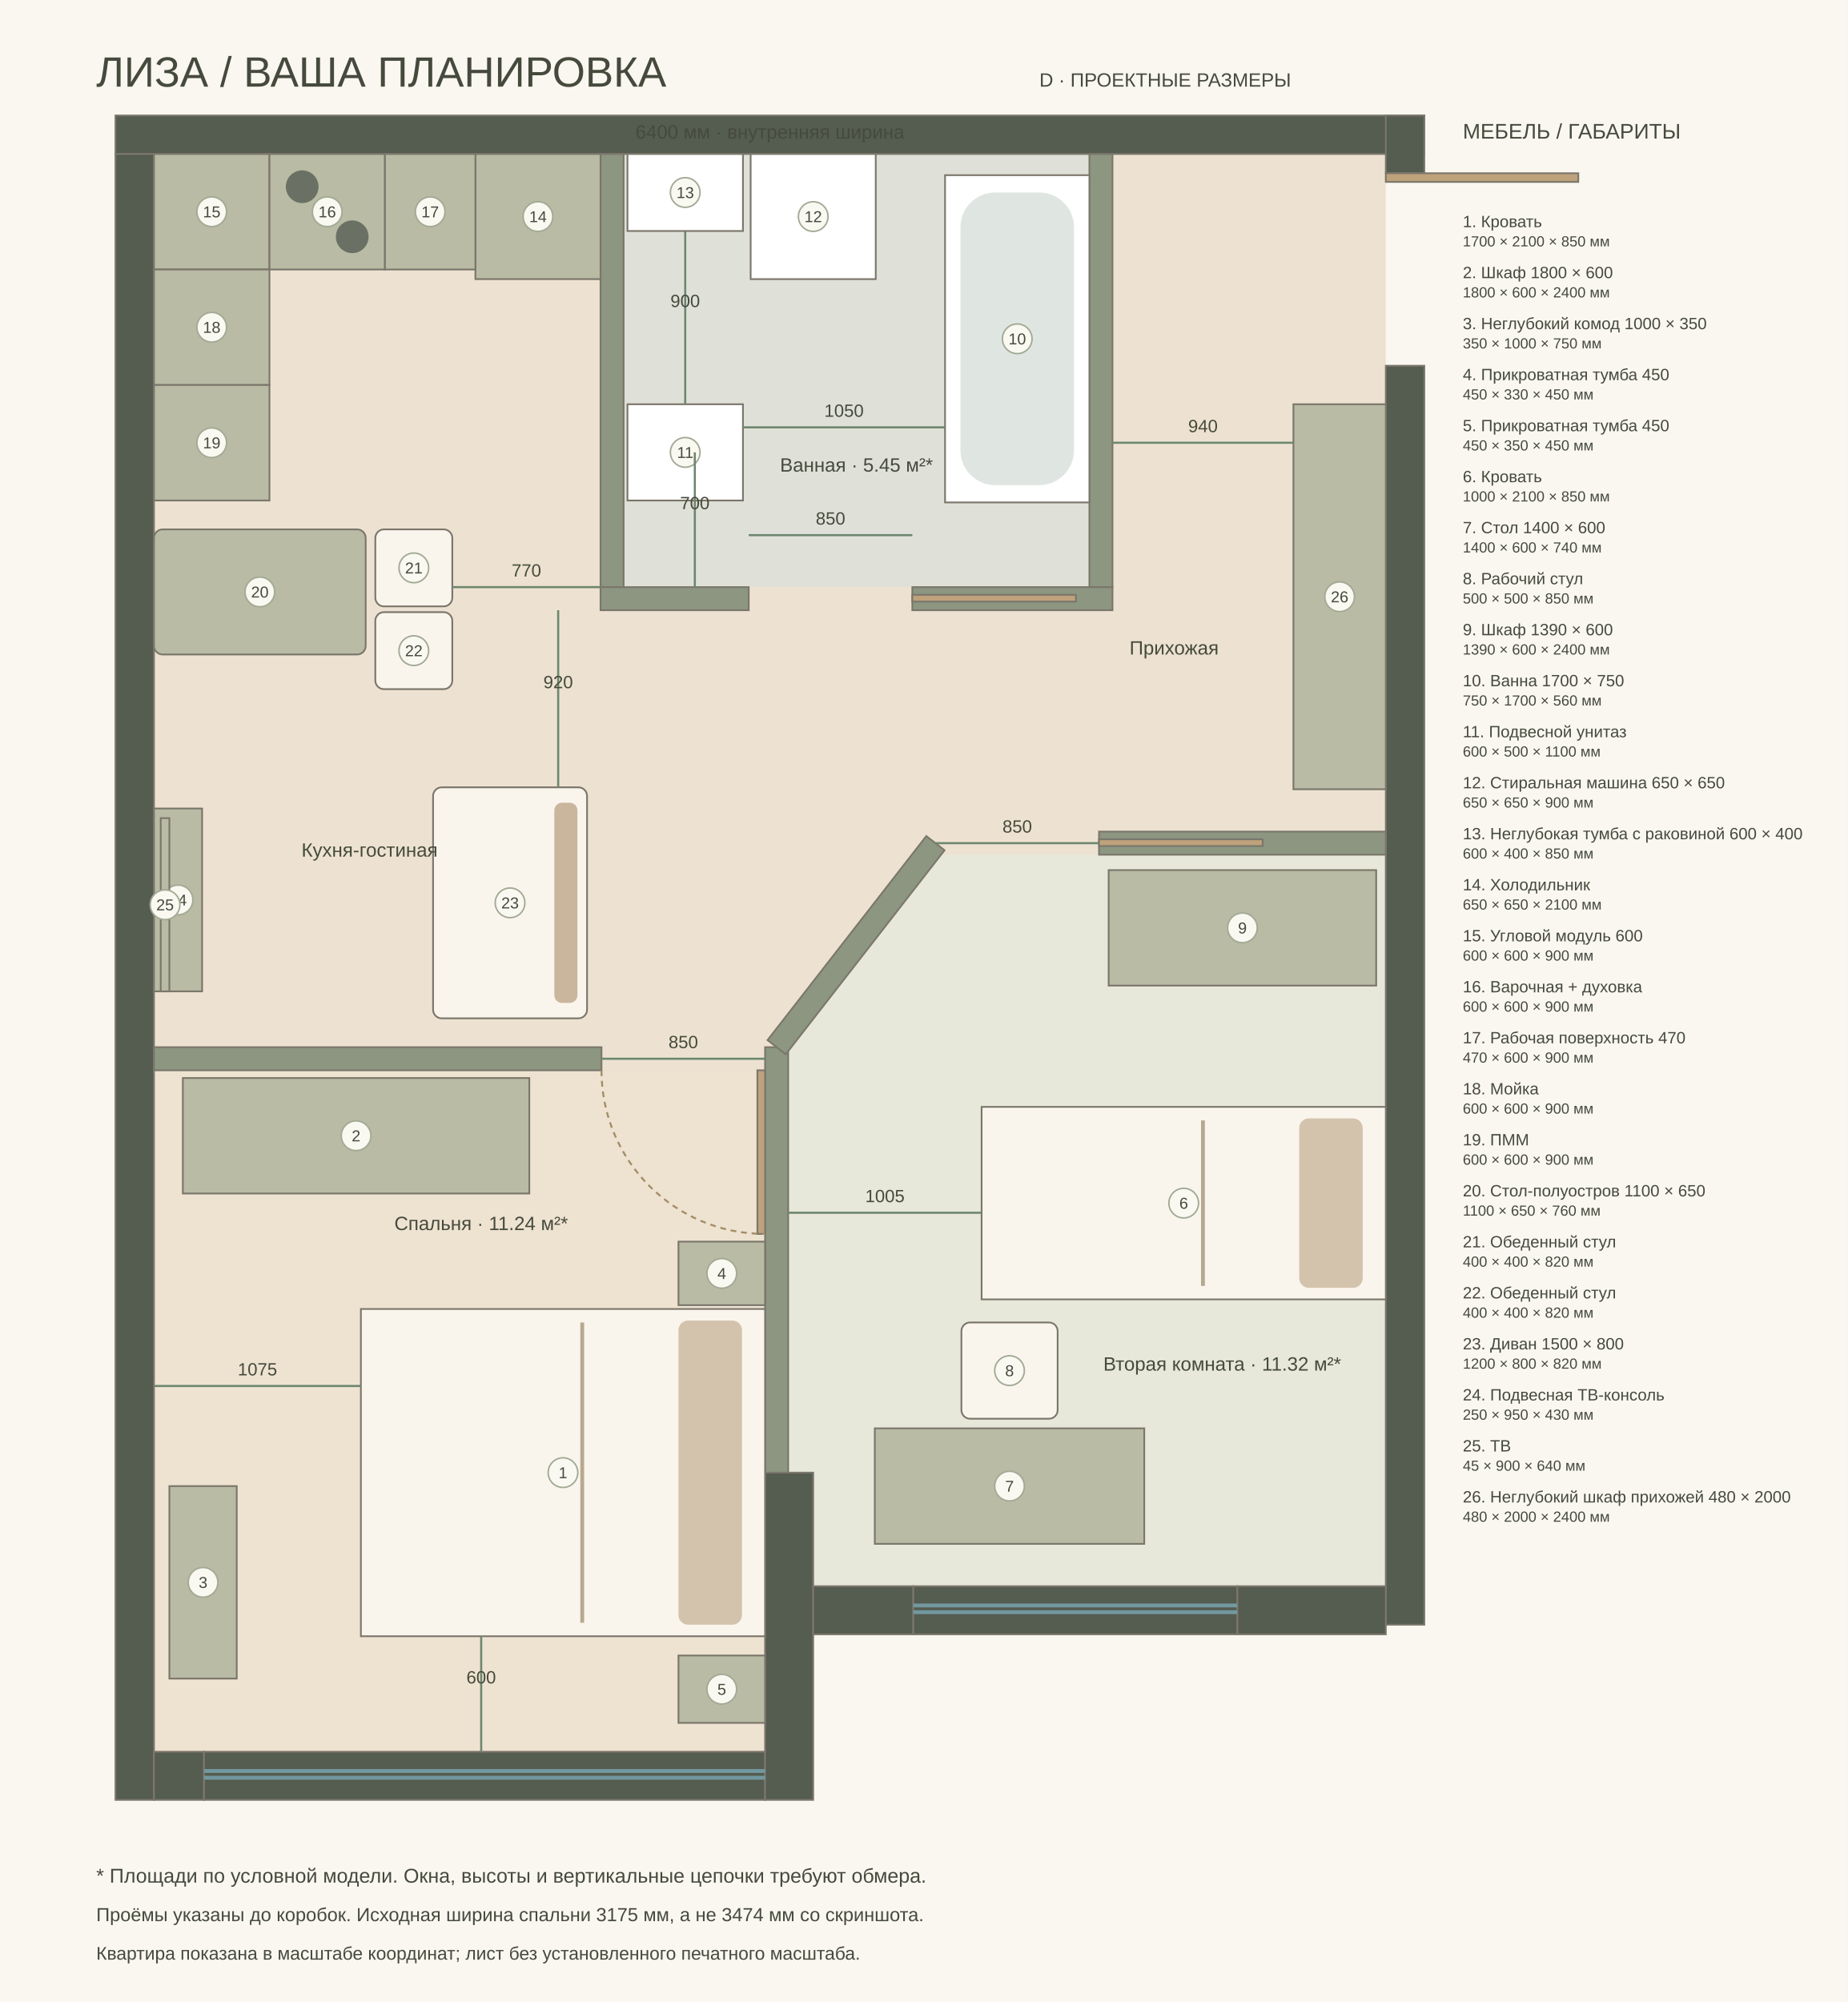
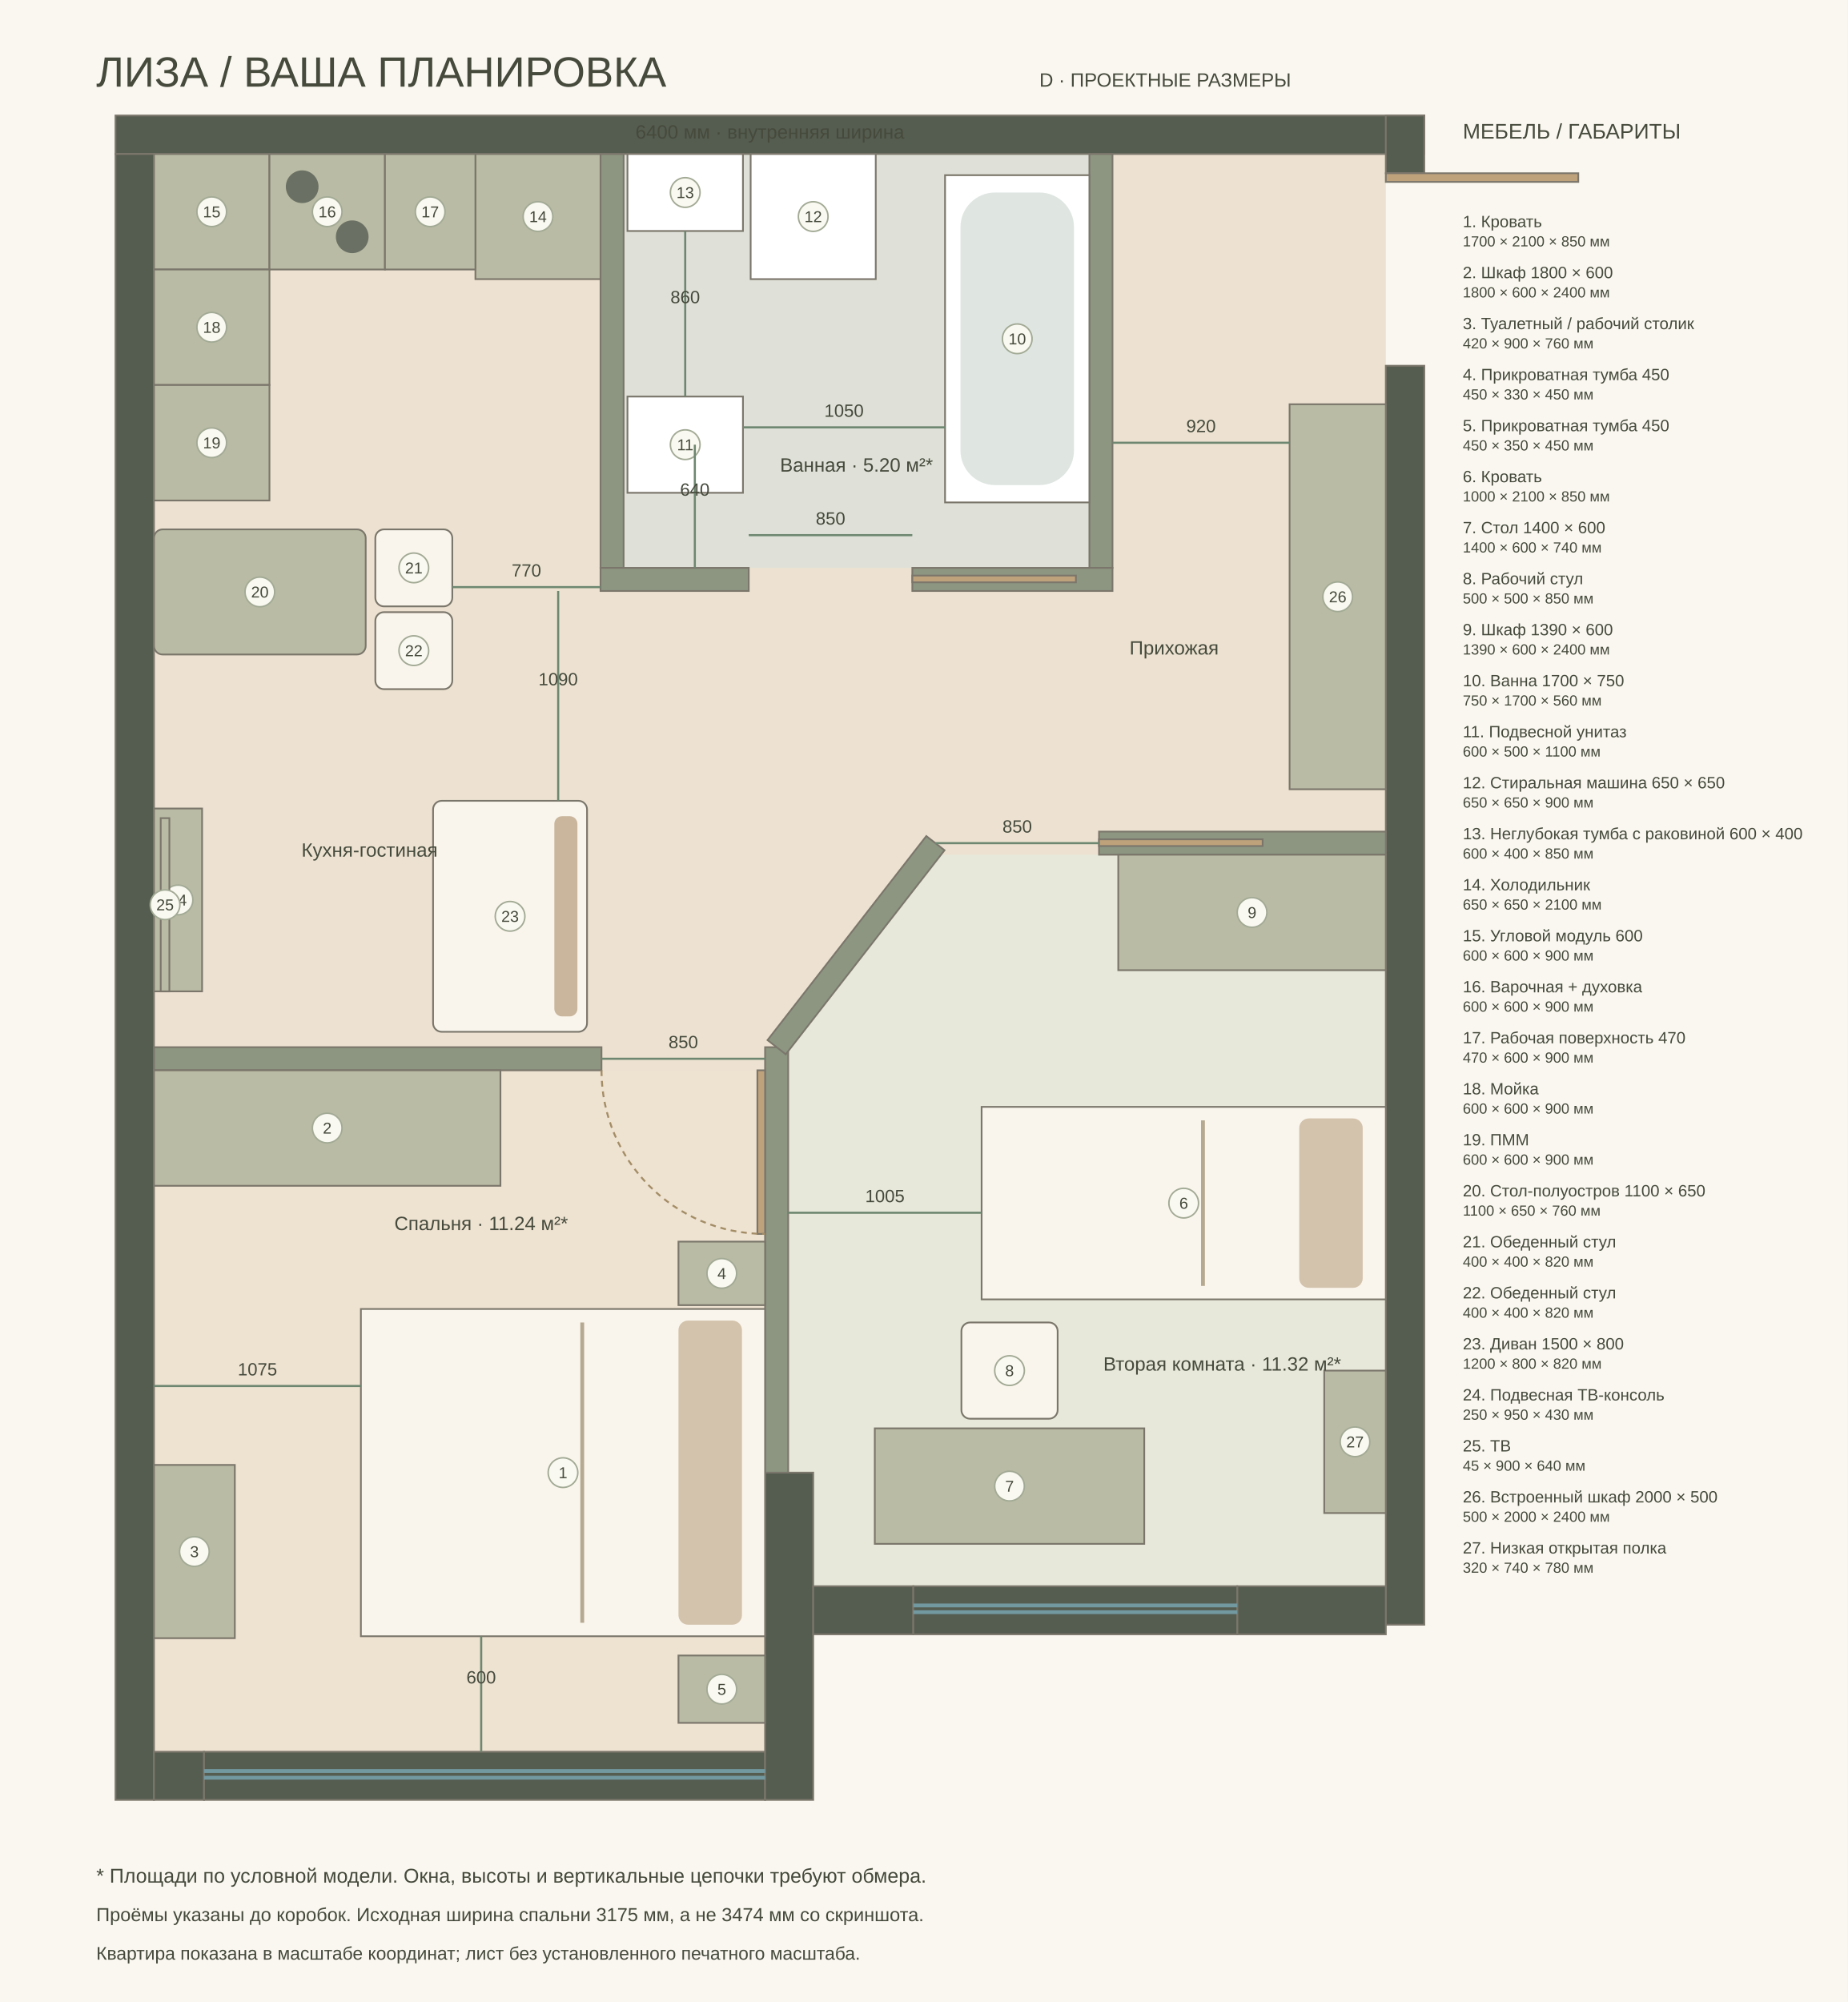
<svg xmlns="http://www.w3.org/2000/svg" width="1440" height="1560" viewBox="-800 -800 9600 10400">
  <style>text{font-family:Arial,sans-serif;fill:#454a3c}</style>
  <rect x="-800" y="-800" width="9600" height="10400" fill="#faf7f0" />
  <text x="-300" y="-350" font-size="220">ЛИЗА / ВАША ПЛАНИРОВКА</text>
  <text x="4600" y="-350" font-size="100">D · ПРОЕКТНЫЕ РАЗМЕРЫ</text>
  <path d="M0 0L6400 0L6400 7440L3425 7440L3425 6850L3175 6850L3175 8300L0 8300Z" fill="#ede2d1" />
  <polygon points="0,4760 3175,4760 3175,8300 0,8300" fill="#eee2d1" />
  <polygon points="3295,4660 4090,3640 6400,3640 6400,7440 3425,7440 3425,6850 3295,6850" fill="#e7e8d9" />
-   <polygon points="2440,0 4860,0 4860,2250 2440,2250" fill="#dfe1d8" />
+   <polygon points="2440,0 4860,0 4860,2150 2440,2150" fill="#dfe1d8" />
  <rect x="-200" y="-200" width="6800" height="200" fill="#555c50" stroke="#7b766b" stroke-width="9" />
  <rect x="-200" y="0" width="200" height="8550" fill="#555c50" stroke="#7b766b" stroke-width="9" />
  <rect x="6400" y="-200" width="200" height="300" fill="#555c50" stroke="#7b766b" stroke-width="9" />
  <rect x="6400" y="1100" width="200" height="6540" fill="#555c50" stroke="#7b766b" stroke-width="9" />
  <rect x="0" y="8300" width="260" height="250" fill="#555c50" stroke="#7b766b" stroke-width="9" />
  <rect x="260" y="8300" width="2915" height="250" fill="#555c50" stroke="#7b766b" stroke-width="9" />
  <rect x="3175" y="6850" width="250" height="1700" fill="#555c50" stroke="#7b766b" stroke-width="9" />
  <rect x="3425" y="7440" width="520" height="250" fill="#555c50" stroke="#7b766b" stroke-width="9" />
  <rect x="5628" y="7440" width="772" height="250" fill="#555c50" stroke="#7b766b" stroke-width="9" />
  <rect x="3945" y="7440" width="1683" height="250" fill="#555c50" stroke="#7b766b" stroke-width="9" />
-   <rect x="2320" y="0" width="120" height="2250" fill="#8c9681" stroke="#7b766b" stroke-width="9" />
-   <rect x="4860" y="0" width="120" height="2250" fill="#8c9681" stroke="#7b766b" stroke-width="9" />
-   <rect x="2320" y="2250" width="770" height="120" fill="#8c9681" stroke="#7b766b" stroke-width="9" />
-   <rect x="3940" y="2250" width="1040" height="120" fill="#8c9681" stroke="#7b766b" stroke-width="9" />
+   <rect x="2320" y="0" width="120" height="2150" fill="#8c9681" stroke="#7b766b" stroke-width="9" />
+   <rect x="4860" y="0" width="120" height="2150" fill="#8c9681" stroke="#7b766b" stroke-width="9" />
+   <rect x="2320" y="2150" width="770" height="120" fill="#8c9681" stroke="#7b766b" stroke-width="9" />
+   <rect x="3940" y="2150" width="1040" height="120" fill="#8c9681" stroke="#7b766b" stroke-width="9" />
  <rect x="0" y="4640" width="2325" height="120" fill="#8c9681" stroke="#7b766b" stroke-width="9" />
  <rect x="3175" y="4640" width="120" height="2210" fill="#8c9681" stroke="#7b766b" stroke-width="9" />
  <rect x="4910" y="3520" width="1490" height="120" fill="#8c9681" stroke="#7b766b" stroke-width="9" />
  <rect x="2975.893" y="4050" width="1343.214" height="120" fill="#8c9681" stroke="#7b766b" stroke-width="9" transform="rotate(-52.10631 3647.5 4110)" />
  <path d="M260 8400h2915m-2915 35h2915" fill="none" stroke="#7298a0" stroke-width="20" />
  <path d="M3945 7540h1683m-1683 35h1683" fill="none" stroke="#7298a0" stroke-width="20" />
  <rect x="1275" y="5800" width="1700" height="2100" fill="#faf5ec" stroke="#7b766b" stroke-width="9" transform="rotate(90 2125 6850)" />
  <g transform="rotate(90 2125 6850)">
    <rect x="1335" y="5920" width="1580" height="330" rx="50" fill="#d3c3ad" />
    <path d="M1345 6750h1560" stroke="#b6a991" stroke-width="20" />
  </g>
  <circle cx="2125" cy="6850" r="77" fill="#faf9f1" stroke="#a2aa95" stroke-width="8" />
  <text x="2125" y="6879" font-size="82" text-anchor="middle">1</text>
-   <rect x="150" y="4800" width="1800" height="600" fill="#b9bba4" stroke="#7b766b" stroke-width="9" />
-   <circle cx="1050" cy="5100" r="77" fill="#faf9f1" stroke="#a2aa95" stroke-width="8" />
-   <text x="1050" y="5129" font-size="82" text-anchor="middle">2</text>
-   <rect x="80" y="6920" width="350" height="1000" fill="#b9bba4" stroke="#7b766b" stroke-width="9" />
-   <circle cx="255" cy="7420" r="77" fill="#faf9f1" stroke="#a2aa95" stroke-width="8" />
-   <text x="255" y="7449" font-size="82" text-anchor="middle">3</text>
+   <rect x="0" y="4760" width="1800" height="600" fill="#b9bba4" stroke="#7b766b" stroke-width="9" />
+   <circle cx="900" cy="5060" r="77" fill="#faf9f1" stroke="#a2aa95" stroke-width="8" />
+   <text x="900" y="5089" font-size="82" text-anchor="middle">2</text>
+   <rect x="0" y="6810" width="420" height="900" fill="#b9bba4" stroke="#7b766b" stroke-width="9" />
+   <circle cx="210" cy="7260" r="77" fill="#faf9f1" stroke="#a2aa95" stroke-width="8" />
+   <text x="210" y="7289" font-size="82" text-anchor="middle">3</text>
  <rect x="2725" y="5650" width="450" height="330" fill="#b9bba4" stroke="#7b766b" stroke-width="9" />
  <circle cx="2950" cy="5815" r="77" fill="#faf9f1" stroke="#a2aa95" stroke-width="8" />
  <text x="2950" y="5844" font-size="82" text-anchor="middle">4</text>
  <rect x="2725" y="7800" width="450" height="350" fill="#b9bba4" stroke="#7b766b" stroke-width="9" />
  <circle cx="2950" cy="7975" r="77" fill="#faf9f1" stroke="#a2aa95" stroke-width="8" />
  <text x="2950" y="8004" font-size="82" text-anchor="middle">5</text>
  <rect x="4850" y="4400" width="1000" height="2100" fill="#faf5ec" stroke="#7b766b" stroke-width="9" transform="rotate(90 5350 5450)" />
  <g transform="rotate(90 5350 5450)">
    <rect x="4910" y="4520" width="880" height="330" rx="50" fill="#d3c3ad" />
    <path d="M4920 5350h860" stroke="#b6a991" stroke-width="20" />
  </g>
  <circle cx="5350" cy="5450" r="77" fill="#faf9f1" stroke="#a2aa95" stroke-width="8" />
  <text x="5350" y="5479" font-size="82" text-anchor="middle">6</text>
  <rect x="3745" y="6620" width="1400" height="600" fill="#b9bba4" stroke="#7b766b" stroke-width="9" />
  <circle cx="4445" cy="6920" r="77" fill="#faf9f1" stroke="#a2aa95" stroke-width="8" />
  <text x="4445" y="6949" font-size="82" text-anchor="middle">7</text>
  <rect x="4195" y="6070" width="500" height="500" fill="#faf5ec" stroke="#7b766b" stroke-width="9" rx="45" />
  <circle cx="4445" cy="6320" r="77" fill="#faf9f1" stroke="#a2aa95" stroke-width="8" />
  <text x="4445" y="6349" font-size="82" text-anchor="middle">8</text>
-   <rect x="4960" y="3720" width="1390" height="600" fill="#b9bba4" stroke="#7b766b" stroke-width="9" />
-   <circle cx="5655" cy="4020" r="77" fill="#faf9f1" stroke="#a2aa95" stroke-width="8" />
-   <text x="5655" y="4049" font-size="82" text-anchor="middle">9</text>
+   <rect x="5010" y="3640" width="1390" height="600" fill="#b9bba4" stroke="#7b766b" stroke-width="9" />
+   <circle cx="5705" cy="3940" r="77" fill="#faf9f1" stroke="#a2aa95" stroke-width="8" />
+   <text x="5705" y="3969" font-size="82" text-anchor="middle">9</text>
  <rect x="4110" y="110" width="750" height="1700" fill="#fff" stroke="#7b766b" stroke-width="9" />
  <rect x="4190" y="200" width="590" height="1520" rx="180" fill="#dfe6e2" />
  <circle cx="4485" cy="960" r="77" fill="#faf9f1" stroke="#a2aa95" stroke-width="8" />
  <text x="4485" y="989" font-size="82" text-anchor="middle">10</text>
-   <rect x="2460" y="1300" width="600" height="500" fill="#fff" stroke="#7b766b" stroke-width="9" />
-   <circle cx="2760" cy="1550" r="77" fill="#faf9f1" stroke="#a2aa95" stroke-width="8" />
-   <text x="2760" y="1579" font-size="82" text-anchor="middle">11</text>
+   <rect x="2460" y="1260" width="600" height="500" fill="#fff" stroke="#7b766b" stroke-width="9" />
+   <circle cx="2760" cy="1510" r="77" fill="#faf9f1" stroke="#a2aa95" stroke-width="8" />
+   <text x="2760" y="1539" font-size="82" text-anchor="middle">11</text>
  <rect x="3100" y="0" width="650" height="650" fill="#fff" stroke="#7b766b" stroke-width="9" />
  <circle cx="3425" cy="325" r="77" fill="#faf9f1" stroke="#a2aa95" stroke-width="8" />
  <text x="3425" y="354" font-size="82" text-anchor="middle">12</text>
  <rect x="2460" y="0" width="600" height="400" fill="#fff" stroke="#7b766b" stroke-width="9" />
  <circle cx="2760" cy="200" r="77" fill="#faf9f1" stroke="#a2aa95" stroke-width="8" />
  <text x="2760" y="229" font-size="82" text-anchor="middle">13</text>
  <rect x="1670" y="0" width="650" height="650" fill="#b9bba4" stroke="#7b766b" stroke-width="9" />
  <circle cx="1995" cy="325" r="77" fill="#faf9f1" stroke="#a2aa95" stroke-width="8" />
  <text x="1995" y="354" font-size="82" text-anchor="middle">14</text>
  <rect x="0" y="0" width="600" height="600" fill="#b9bba4" stroke="#7b766b" stroke-width="9" />
  <circle cx="300" cy="300" r="77" fill="#faf9f1" stroke="#a2aa95" stroke-width="8" />
  <text x="300" y="329" font-size="82" text-anchor="middle">15</text>
  <rect x="600" y="0" width="600" height="600" fill="#b9bba4" stroke="#7b766b" stroke-width="9" />
  <circle cx="770" cy="170" r="85" fill="#6a7164" />
  <circle cx="1030" cy="430" r="85" fill="#6a7164" />
  <circle cx="900" cy="300" r="77" fill="#faf9f1" stroke="#a2aa95" stroke-width="8" />
  <text x="900" y="329" font-size="82" text-anchor="middle">16</text>
  <rect x="1200" y="0" width="470" height="600" fill="#b9bba4" stroke="#7b766b" stroke-width="9" />
  <circle cx="1435" cy="300" r="77" fill="#faf9f1" stroke="#a2aa95" stroke-width="8" />
  <text x="1435" y="329" font-size="82" text-anchor="middle">17</text>
  <rect x="0" y="600" width="600" height="600" fill="#b9bba4" stroke="#7b766b" stroke-width="9" />
  <circle cx="300" cy="900" r="77" fill="#faf9f1" stroke="#a2aa95" stroke-width="8" />
  <text x="300" y="929" font-size="82" text-anchor="middle">18</text>
  <rect x="0" y="1200" width="600" height="600" fill="#b9bba4" stroke="#7b766b" stroke-width="9" />
  <circle cx="300" cy="1500" r="77" fill="#faf9f1" stroke="#a2aa95" stroke-width="8" />
  <text x="300" y="1529" font-size="82" text-anchor="middle">19</text>
  <rect x="0" y="1950" width="1100" height="650" fill="#b9bba4" stroke="#7b766b" stroke-width="9" rx="45" />
  <circle cx="550" cy="2275" r="77" fill="#faf9f1" stroke="#a2aa95" stroke-width="8" />
  <text x="550" y="2304" font-size="82" text-anchor="middle">20</text>
  <rect x="1150" y="1950" width="400" height="400" fill="#faf5ec" stroke="#7b766b" stroke-width="9" rx="45" />
  <circle cx="1350" cy="2150" r="77" fill="#faf9f1" stroke="#a2aa95" stroke-width="8" />
  <text x="1350" y="2179" font-size="82" text-anchor="middle">21</text>
  <rect x="1150" y="2380" width="400" height="400" fill="#faf5ec" stroke="#7b766b" stroke-width="9" rx="45" />
  <circle cx="1350" cy="2580" r="77" fill="#faf9f1" stroke="#a2aa95" stroke-width="8" />
  <text x="1350" y="2609" font-size="82" text-anchor="middle">22</text>
-   <rect x="1250" y="3490" width="1200" height="800" fill="#faf5ec" stroke="#7b766b" stroke-width="9" transform="rotate(270 1850 3890)" rx="45" />
-   <g transform="rotate(270 1850 3890)">
-     <rect x="1330" y="4120" width="1040" height="120" rx="40" fill="#c9b69d" />
-   </g>
-   <circle cx="1850" cy="3890" r="77" fill="#faf9f1" stroke="#a2aa95" stroke-width="8" />
-   <text x="1850" y="3919" font-size="82" text-anchor="middle">23</text>
+   <rect x="1250" y="3560" width="1200" height="800" fill="#faf5ec" stroke="#7b766b" stroke-width="9" transform="rotate(270 1850 3960)" rx="45" />
+   <g transform="rotate(270 1850 3960)">
+     <rect x="1330" y="4190" width="1040" height="120" rx="40" fill="#c9b69d" />
+   </g>
+   <circle cx="1850" cy="3960" r="77" fill="#faf9f1" stroke="#a2aa95" stroke-width="8" />
+   <text x="1850" y="3989" font-size="82" text-anchor="middle">23</text>
  <rect x="0" y="3400" width="250" height="950" fill="#b9bba4" stroke="#7b766b" stroke-width="9" />
  <circle cx="125" cy="3875" r="77" fill="#faf9f1" stroke="#a2aa95" stroke-width="8" />
  <text x="125" y="3904" font-size="82" text-anchor="middle">24</text>
  <rect x="35" y="3450" width="45" height="900" fill="#b9bba4" stroke="#7b766b" stroke-width="9" />
  <circle cx="57.5" cy="3900" r="77" fill="#faf9f1" stroke="#a2aa95" stroke-width="8" />
  <text x="57.5" y="3929" font-size="82" text-anchor="middle">25</text>
-   <rect x="5920" y="1300" width="480" height="2000" fill="#b9bba4" stroke="#7b766b" stroke-width="9" />
-   <circle cx="6160" cy="2300" r="77" fill="#faf9f1" stroke="#a2aa95" stroke-width="8" />
-   <text x="6160" y="2329" font-size="82" text-anchor="middle">26</text>
+   <rect x="5900" y="1300" width="500" height="2000" fill="#b9bba4" stroke="#7b766b" stroke-width="9" />
+   <circle cx="6150" cy="2300" r="77" fill="#faf9f1" stroke="#a2aa95" stroke-width="8" />
+   <text x="6150" y="2329" font-size="82" text-anchor="middle">26</text>
+   <rect x="6080" y="6320" width="320" height="740" fill="#b9bba4" stroke="#7b766b" stroke-width="9" />
+   <circle cx="6240" cy="6690" r="77" fill="#faf9f1" stroke="#a2aa95" stroke-width="8" />
+   <text x="6240" y="6719" font-size="82" text-anchor="middle">27</text>
  <rect x="6400" y="100" width="1000" height="45" fill="#bea27b" stroke="#7b766b" stroke-width="9" />
  <rect x="3135" y="4760" width="40" height="850" fill="#bea27b" stroke="#7b766b" stroke-width="9" />
  <path d="M2325 4760A850 850 0 0 0 3175 5610" stroke="#a38d66" stroke-dasharray="30 25" stroke-width="10" fill="none" />
  <rect x="4910" y="3560" width="850" height="35" fill="#bea27b" stroke="#7b766b" stroke-width="9" />
-   <rect x="3940" y="2290" width="850" height="35" fill="#bea27b" stroke="#7b766b" stroke-width="9" />
+   <rect x="3940" y="2190" width="850" height="35" fill="#bea27b" stroke="#7b766b" stroke-width="9" />
  <g>
    <text x="1700" y="5590" font-size="100" text-anchor="middle" fill="#343d31">Спальня · 11.24 м²*</text>
  </g>
  <g>
    <text x="5550" y="6320" font-size="100" text-anchor="middle" fill="#343d31">Вторая комната · 11.32 м²*</text>
  </g>
  <g>
-     <text x="3650" y="1650" font-size="100" text-anchor="middle" fill="#343d31">Ванная · 5.45 м²*</text>
+     <text x="3650" y="1650" font-size="100" text-anchor="middle" fill="#343d31">Ванная · 5.20 м²*</text>
  </g>
  <g>
    <text x="1120" y="3650" font-size="100" text-anchor="middle" fill="#343d31">Кухня-гостиная</text>
  </g>
  <g>
    <text x="5300" y="2600" font-size="100" text-anchor="middle" fill="#343d31">Прихожая</text>
  </g>
-   <path d="M4980 1500L5920 1500" stroke="#6e8770" stroke-width="11" />
-   <text x="5450" y="1445" font-size="92" text-anchor="middle" fill="#395a3c">940</text>
+   <path d="M4980 1500L5900 1500" stroke="#6e8770" stroke-width="11" />
+   <text x="5440" y="1445" font-size="92" text-anchor="middle" fill="#395a3c">920</text>
  <path d="M2325 4700L3175 4700" stroke="#6e8770" stroke-width="11" />
  <text x="2750" y="4645" font-size="92" text-anchor="middle" fill="#395a3c">850</text>
  <path d="M4060 3580L4910 3580" stroke="#6e8770" stroke-width="11" />
  <text x="4485" y="3525" font-size="92" text-anchor="middle" fill="#395a3c">850</text>
  <path d="M3090 1980L3940 1980" stroke="#6e8770" stroke-width="11" />
  <text x="3515" y="1925" font-size="92" text-anchor="middle" fill="#395a3c">850</text>
  <path d="M0 6400L1075 6400" stroke="#6e8770" stroke-width="11" />
  <text x="537.5" y="6345" font-size="92" text-anchor="middle" fill="#395a3c">1075</text>
  <path d="M1700 7700L1700 8300" stroke="#6e8770" stroke-width="11" />
  <text x="1700" y="7945" font-size="92" text-anchor="middle" fill="#395a3c">600</text>
  <path d="M3295 5500L4300 5500" stroke="#6e8770" stroke-width="11" />
  <text x="3797.5" y="5445" font-size="92" text-anchor="middle" fill="#395a3c">1005</text>
-   <path d="M2100 2370L2100 3290" stroke="#6e8770" stroke-width="11" />
-   <text x="2100" y="2775" font-size="92" text-anchor="middle" fill="#395a3c">920</text>
+   <path d="M2100 2270L2100 3360" stroke="#6e8770" stroke-width="11" />
+   <text x="2100" y="2760" font-size="92" text-anchor="middle" fill="#395a3c">1090</text>
  <path d="M3060 1420L4110 1420" stroke="#6e8770" stroke-width="11" />
  <text x="3585" y="1365" font-size="92" text-anchor="middle" fill="#395a3c">1050</text>
-   <path d="M2760 400L2760 1300" stroke="#6e8770" stroke-width="11" />
-   <text x="2760" y="795" font-size="92" text-anchor="middle" fill="#395a3c">900</text>
-   <path d="M2810 1550L2810 2250" stroke="#6e8770" stroke-width="11" />
-   <text x="2810" y="1845" font-size="92" text-anchor="middle" fill="#395a3c">700</text>
+   <path d="M2760 400L2760 1260" stroke="#6e8770" stroke-width="11" />
+   <text x="2760" y="775" font-size="92" text-anchor="middle" fill="#395a3c">860</text>
+   <path d="M2810 1510L2810 2150" stroke="#6e8770" stroke-width="11" />
+   <text x="2810" y="1775" font-size="92" text-anchor="middle" fill="#395a3c">640</text>
  <path d="M1550 2250L2320 2250" stroke="#6e8770" stroke-width="11" />
  <text x="1935" y="2195" font-size="92" text-anchor="middle" fill="#395a3c">770</text>
  <text x="3200" y="-80" font-size="100" text-anchor="middle">6400 мм · внутренняя ширина</text>
  <text x="6800" y="-80" font-size="110">МЕБЕЛЬ / ГАБАРИТЫ</text>
  <text x="6800" y="380" font-size="85">1. Кровать</text>
  <text x="6800" y="480" font-size="76">1700 × 2100 × 850 мм</text>
  <text x="6800" y="645" font-size="85">2. Шкаф 1800 × 600</text>
  <text x="6800" y="745" font-size="76">1800 × 600 × 2400 мм</text>
-   <text x="6800" y="910" font-size="85">3. Неглубокий комод 1000 × 350</text>
-   <text x="6800" y="1010" font-size="76">350 × 1000 × 750 мм</text>
+   <text x="6800" y="910" font-size="85">3. Туалетный / рабочий столик</text>
+   <text x="6800" y="1010" font-size="76">420 × 900 × 760 мм</text>
  <text x="6800" y="1175" font-size="85">4. Прикроватная тумба 450</text>
  <text x="6800" y="1275" font-size="76">450 × 330 × 450 мм</text>
  <text x="6800" y="1440" font-size="85">5. Прикроватная тумба 450</text>
  <text x="6800" y="1540" font-size="76">450 × 350 × 450 мм</text>
  <text x="6800" y="1705" font-size="85">6. Кровать</text>
  <text x="6800" y="1805" font-size="76">1000 × 2100 × 850 мм</text>
  <text x="6800" y="1970" font-size="85">7. Стол 1400 × 600</text>
  <text x="6800" y="2070" font-size="76">1400 × 600 × 740 мм</text>
  <text x="6800" y="2235" font-size="85">8. Рабочий стул</text>
  <text x="6800" y="2335" font-size="76">500 × 500 × 850 мм</text>
  <text x="6800" y="2500" font-size="85">9. Шкаф 1390 × 600</text>
  <text x="6800" y="2600" font-size="76">1390 × 600 × 2400 мм</text>
  <text x="6800" y="2765" font-size="85">10. Ванна 1700 × 750</text>
  <text x="6800" y="2865" font-size="76">750 × 1700 × 560 мм</text>
  <text x="6800" y="3030" font-size="85">11. Подвесной унитаз</text>
  <text x="6800" y="3130" font-size="76">600 × 500 × 1100 мм</text>
  <text x="6800" y="3295" font-size="85">12. Стиральная машина 650 × 650</text>
  <text x="6800" y="3395" font-size="76">650 × 650 × 900 мм</text>
  <text x="6800" y="3560" font-size="85">13. Неглубокая тумба с раковиной 600 × 400</text>
  <text x="6800" y="3660" font-size="76">600 × 400 × 850 мм</text>
  <text x="6800" y="3825" font-size="85">14. Холодильник</text>
  <text x="6800" y="3925" font-size="76">650 × 650 × 2100 мм</text>
  <text x="6800" y="4090" font-size="85">15. Угловой модуль 600</text>
  <text x="6800" y="4190" font-size="76">600 × 600 × 900 мм</text>
  <text x="6800" y="4355" font-size="85">16. Варочная + духовка</text>
  <text x="6800" y="4455" font-size="76">600 × 600 × 900 мм</text>
  <text x="6800" y="4620" font-size="85">17. Рабочая поверхность 470</text>
  <text x="6800" y="4720" font-size="76">470 × 600 × 900 мм</text>
  <text x="6800" y="4885" font-size="85">18. Мойка</text>
  <text x="6800" y="4985" font-size="76">600 × 600 × 900 мм</text>
  <text x="6800" y="5150" font-size="85">19. ПММ</text>
  <text x="6800" y="5250" font-size="76">600 × 600 × 900 мм</text>
  <text x="6800" y="5415" font-size="85">20. Стол-полуостров 1100 × 650</text>
  <text x="6800" y="5515" font-size="76">1100 × 650 × 760 мм</text>
  <text x="6800" y="5680" font-size="85">21. Обеденный стул</text>
  <text x="6800" y="5780" font-size="76">400 × 400 × 820 мм</text>
  <text x="6800" y="5945" font-size="85">22. Обеденный стул</text>
  <text x="6800" y="6045" font-size="76">400 × 400 × 820 мм</text>
  <text x="6800" y="6210" font-size="85">23. Диван 1500 × 800</text>
  <text x="6800" y="6310" font-size="76">1200 × 800 × 820 мм</text>
  <text x="6800" y="6475" font-size="85">24. Подвесная ТВ-консоль</text>
  <text x="6800" y="6575" font-size="76">250 × 950 × 430 мм</text>
  <text x="6800" y="6740" font-size="85">25. ТВ</text>
  <text x="6800" y="6840" font-size="76">45 × 900 × 640 мм</text>
-   <text x="6800" y="7005" font-size="85">26. Неглубокий шкаф прихожей 480 × 2000</text>
-   <text x="6800" y="7105" font-size="76">480 × 2000 × 2400 мм</text>
+   <text x="6800" y="7005" font-size="85">26. Встроенный шкаф 2000 × 500</text>
+   <text x="6800" y="7105" font-size="76">500 × 2000 × 2400 мм</text>
+   <text x="6800" y="7270" font-size="85">27. Низкая открытая полка</text>
+   <text x="6800" y="7370" font-size="76">320 × 740 × 780 мм</text>
  <text x="-300" y="8980" font-size="104">* Площади по условной модели. Окна, высоты и вертикальные цепочки требуют обмера.</text>
  <text x="-300" y="9180" font-size="98">Проёмы указаны до коробок. Исходная ширина спальни 3175 мм, а не 3474 мм со скриншота.</text>
  <text x="-300" y="9380" font-size="95">Квартира показана в масштабе координат; лист без установленного печатного масштаба.</text>
</svg>
